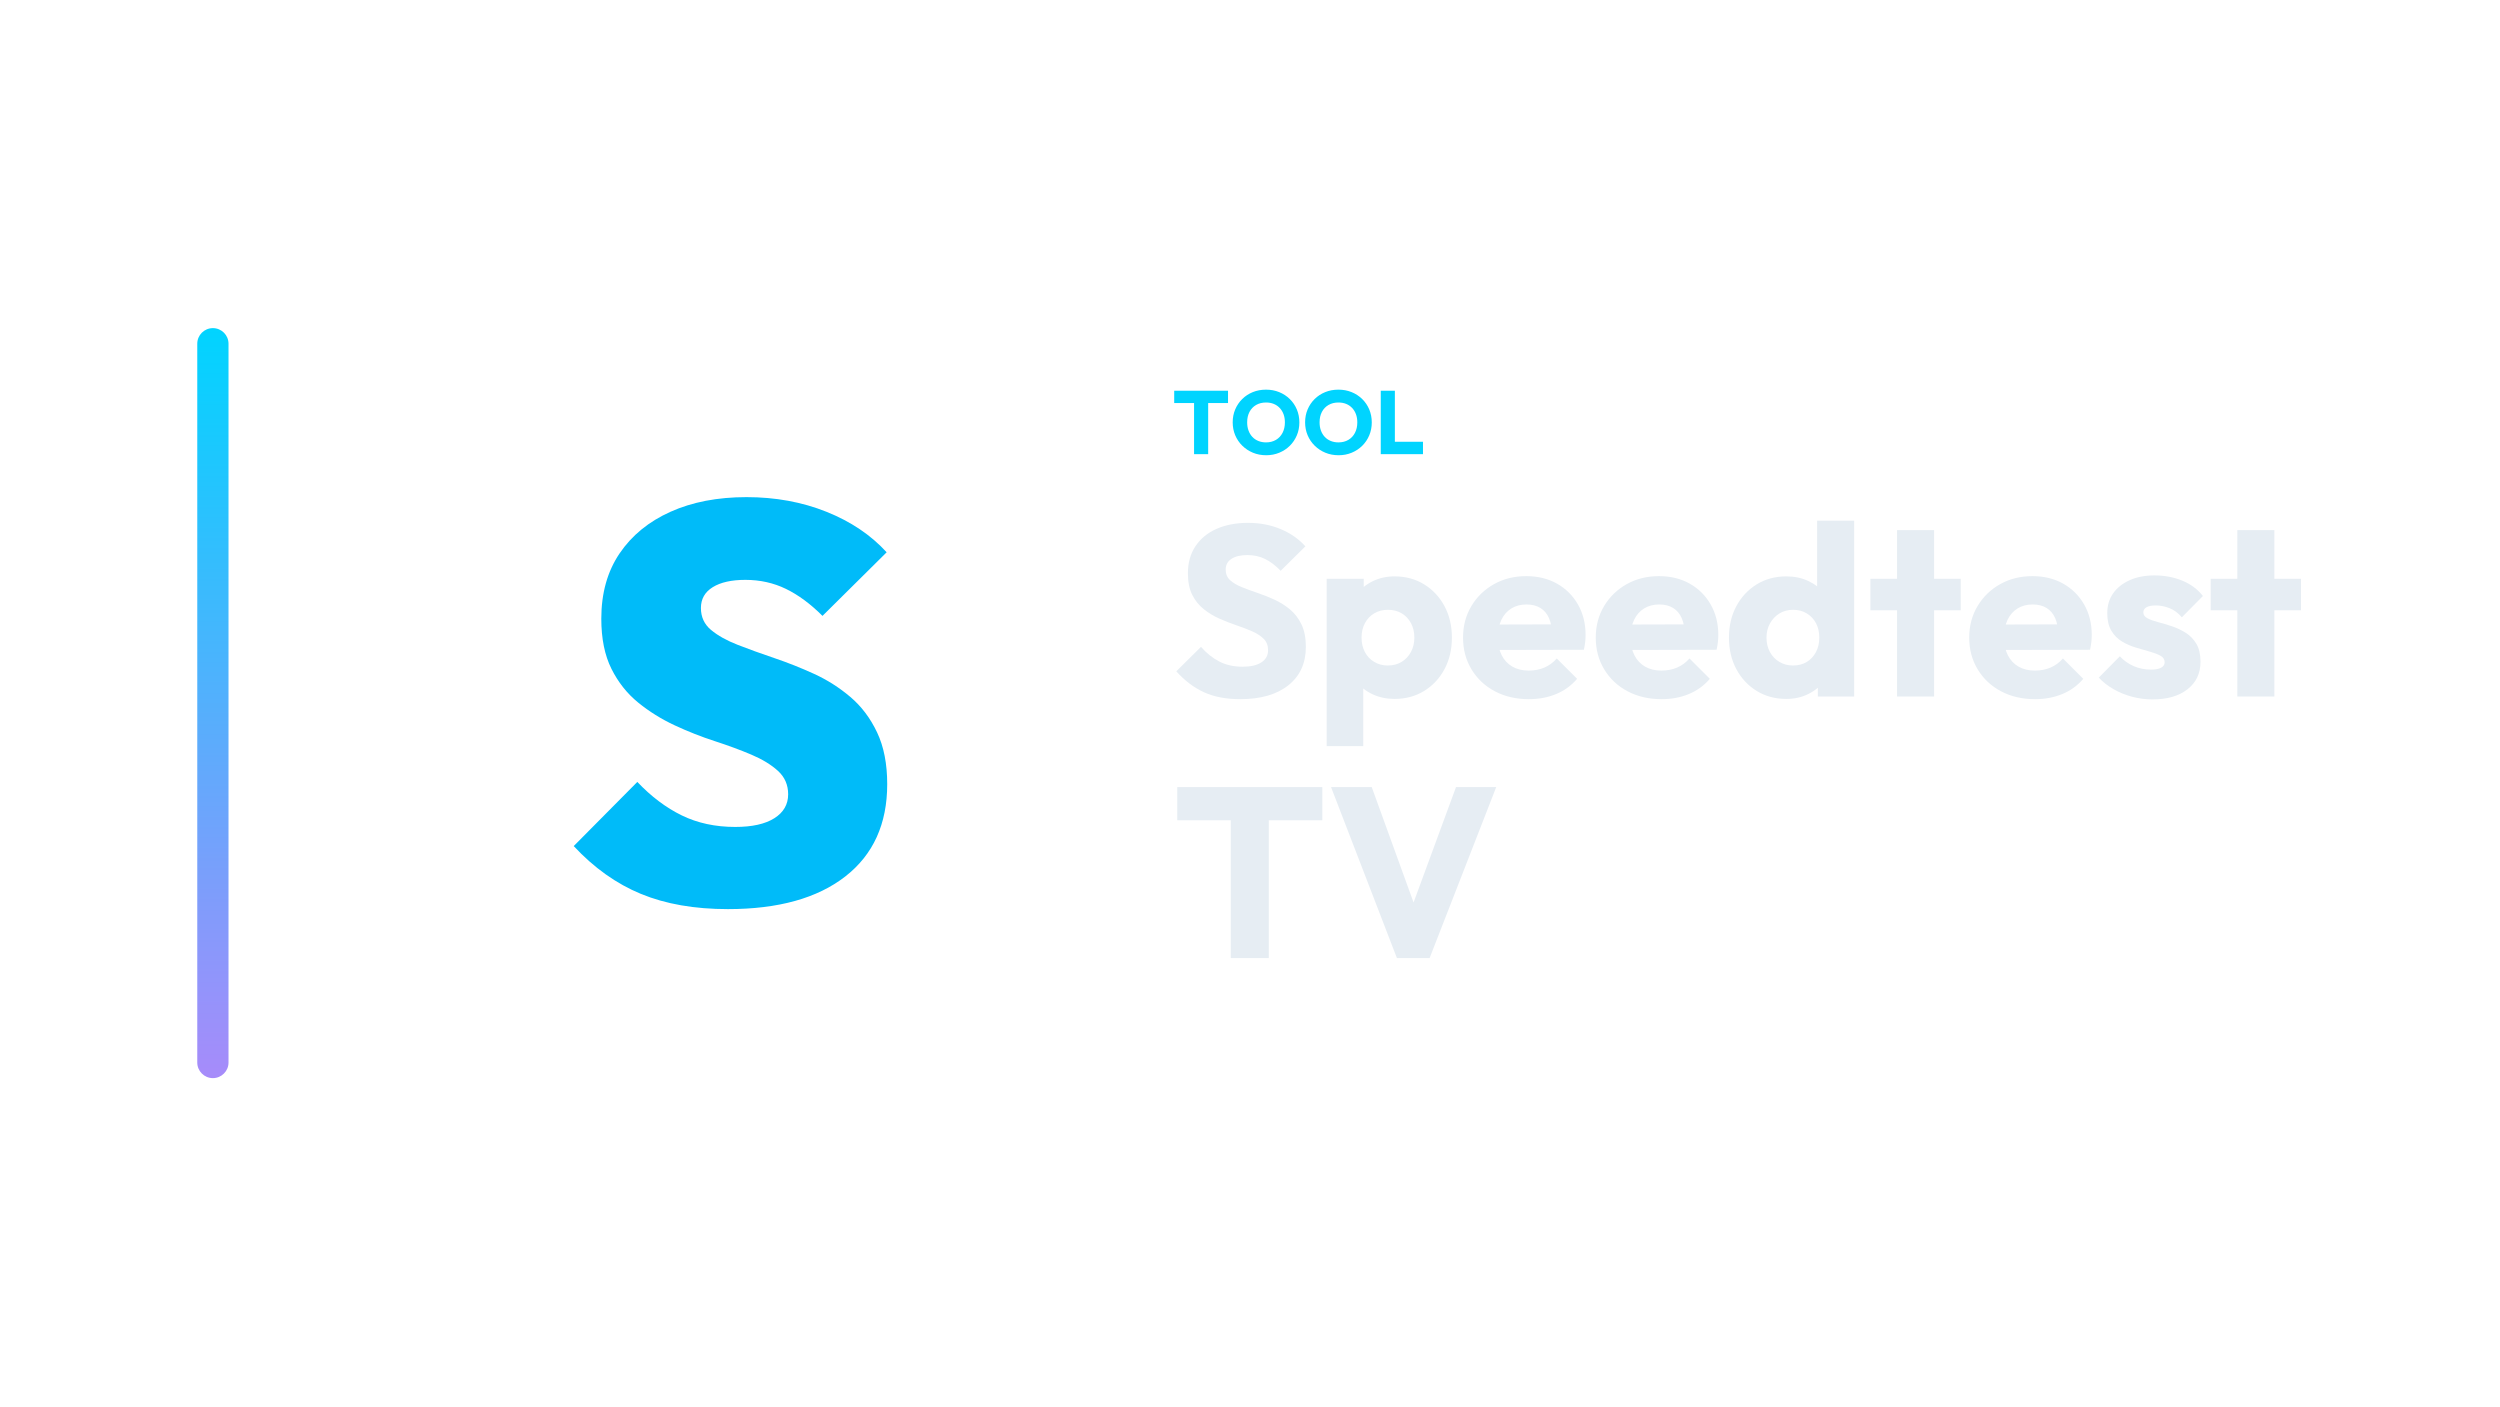
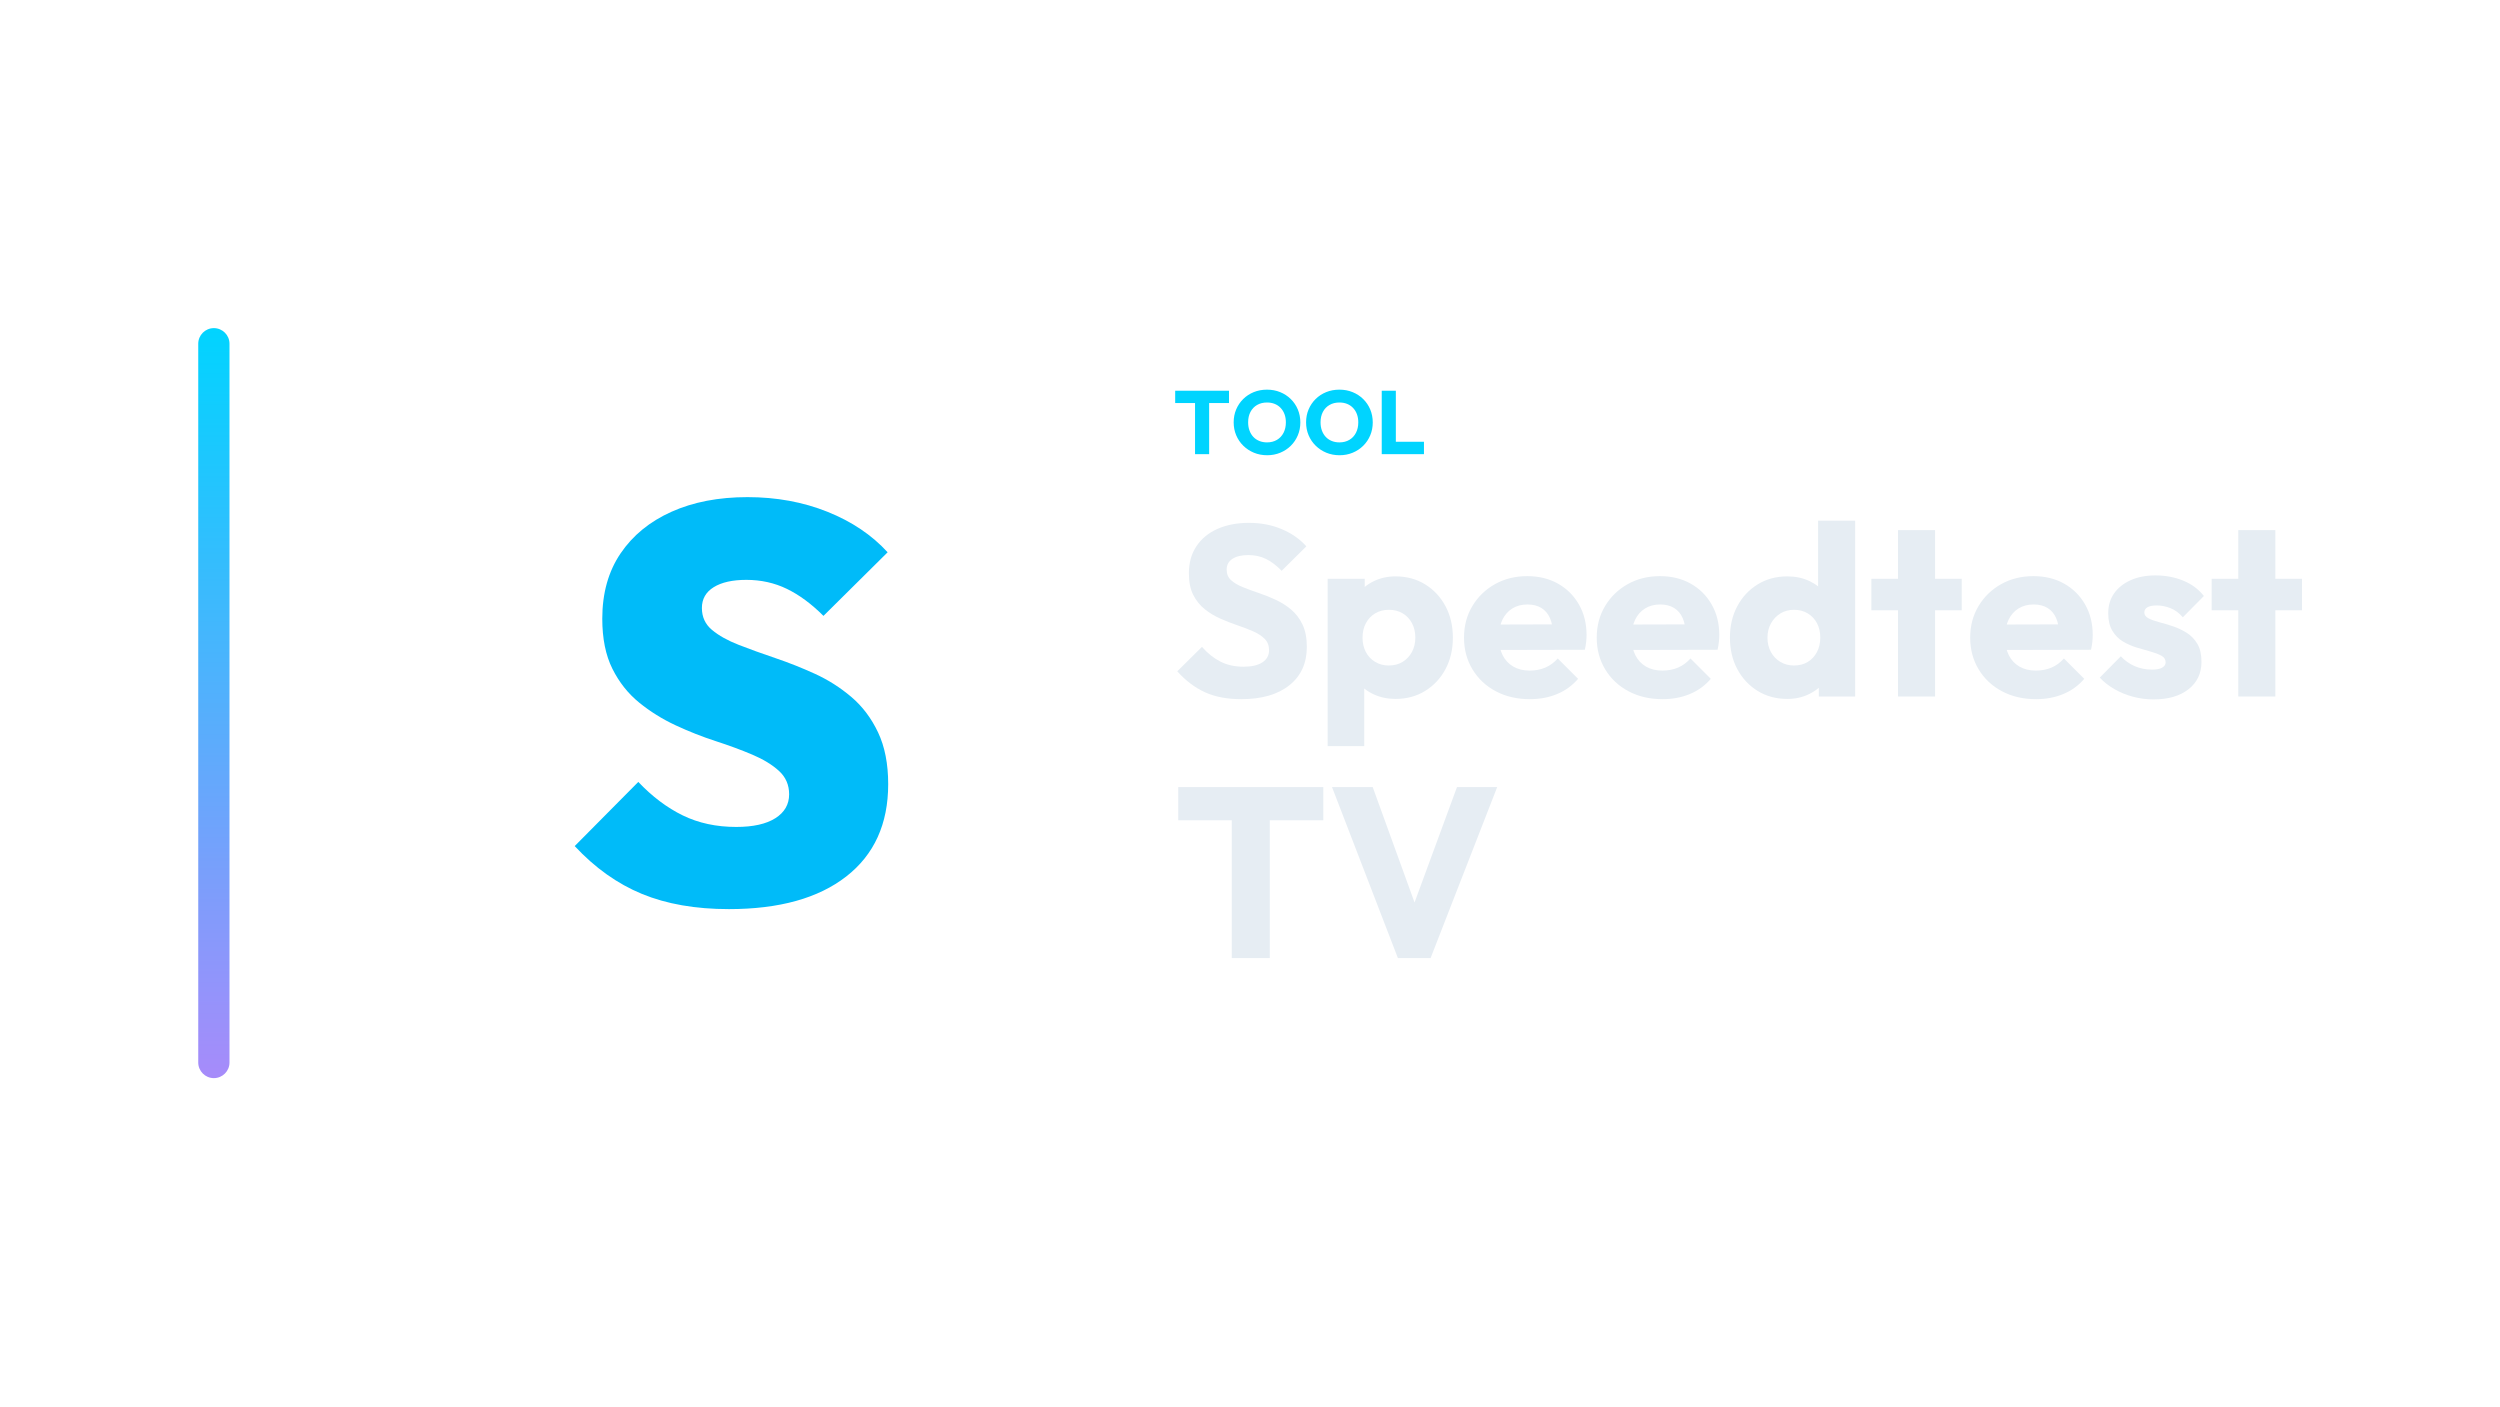
<svg xmlns="http://www.w3.org/2000/svg" width="1280" height="720" viewBox="0 0 1280 720">
-   <g transform="translate(31.0,0.0)">
+   <g transform="translate(31.5,0.0)">
    <defs>
      <linearGradient id="cbRail" x1="0" y1="0" x2="0" y2="1">
        <stop offset="0%" stop-color="#00d4ff" />
        <stop offset="100%" stop-color="#a78bfa" />
      </linearGradient>
    </defs>
    <rect x="70" y="168" width="16" height="384" rx="8.0" fill="url(#cbRail)" />
    <g transform="translate(163,180) scale(0.70312)">
      <path d="M254.156 406.0Q217.68 406.0 190.836 394.934Q163.992 383.869 141.861 360.098L188.172 313.377Q203.336 329.361 220.549 337.762Q237.762 346.164 259.484 346.164Q277.926 346.164 287.967 339.811Q298.008 333.459 298.008 322.393Q298.008 312.148 290.631 305.385Q283.254 298.623 271.164 293.5Q259.074 288.377 244.525 283.664Q229.975 278.951 215.426 272.189Q200.877 265.426 188.787 255.59Q176.697 245.754 169.32 231.0Q161.943 216.246 161.943 194.525Q161.943 166.656 175.262 146.984Q188.582 127.311 212.352 116.656Q236.123 106.0 267.68 106.0Q299.238 106.0 325.877 116.656Q352.516 127.311 369.73 146.164L323.008 192.475Q309.893 179.361 296.369 172.803Q282.844 166.246 266.861 166.246Q251.697 166.246 243.09 171.574Q234.484 176.902 234.484 186.738Q234.484 196.574 241.861 202.721Q249.238 208.869 261.328 213.582Q273.418 218.295 287.967 223.213Q302.516 228.131 316.861 234.689Q331.205 241.246 343.295 251.492Q355.385 261.738 362.762 277.311Q370.139 292.885 370.139 315.016Q370.139 358.459 339.607 382.23Q309.074 406.0 254.156 406.0Z" fill="#00BBF9" stroke="none" />
    </g>
    <path d="M580.36 232.53V200.514H587.582V232.53ZM570.194 206.356V200.054H597.748V206.356Z" fill="#00d4ff" stroke="none" />
    <path d="M617.298 233.082Q613.618 233.082 610.513 231.794Q607.408 230.506 605.062 228.206Q602.716 225.906 601.428 222.847Q600.14 219.788 600.14 216.246Q600.14 212.658 601.428 209.622Q602.716 206.586 605.016 204.309Q607.316 202.032 610.421 200.767Q613.526 199.502 617.206 199.502Q620.84 199.502 623.945 200.767Q627.05 202.032 629.373 204.309Q631.696 206.586 632.984 209.645Q634.272 212.704 634.272 216.292Q634.272 219.834 632.984 222.893Q631.696 225.952 629.396 228.229Q627.096 230.506 623.991 231.794Q620.886 233.082 617.298 233.082ZM617.206 226.504Q620.104 226.504 622.289 225.216Q624.474 223.928 625.67 221.605Q626.866 219.282 626.866 216.246Q626.866 213.946 626.176 212.083Q625.486 210.22 624.198 208.863Q622.91 207.506 621.139 206.793Q619.368 206.08 617.206 206.08Q614.308 206.08 612.123 207.345Q609.938 208.61 608.742 210.887Q607.546 213.164 607.546 216.246Q607.546 218.546 608.236 220.432Q608.926 222.318 610.191 223.675Q611.456 225.032 613.25 225.768Q615.044 226.504 617.206 226.504Z" fill="#00d4ff" stroke="none" />
    <path d="M654.374 233.082Q650.694 233.082 647.589 231.794Q644.484 230.506 642.138 228.206Q639.792 225.906 638.504 222.847Q637.216 219.788 637.216 216.246Q637.216 212.658 638.504 209.622Q639.792 206.586 642.092 204.309Q644.392 202.032 647.497 200.767Q650.602 199.502 654.282 199.502Q657.916 199.502 661.021 200.767Q664.126 202.032 666.449 204.309Q668.772 206.586 670.06 209.645Q671.348 212.704 671.348 216.292Q671.348 219.834 670.06 222.893Q668.772 225.952 666.472 228.229Q664.172 230.506 661.067 231.794Q657.962 233.082 654.374 233.082ZM654.282 226.504Q657.18 226.504 659.365 225.216Q661.55 223.928 662.746 221.605Q663.942 219.282 663.942 216.246Q663.942 213.946 663.252 212.083Q662.562 210.22 661.274 208.863Q659.986 207.506 658.215 206.793Q656.444 206.08 654.282 206.08Q651.384 206.08 649.199 207.345Q647.014 208.61 645.818 210.887Q644.622 213.164 644.622 216.246Q644.622 218.546 645.312 220.432Q646.002 222.318 647.267 223.675Q648.532 225.032 650.326 225.768Q652.12 226.504 654.282 226.504Z" fill="#00d4ff" stroke="none" />
    <path d="M675.948 232.53V200.054H683.17V232.53ZM681.514 232.53V226.182H697.568V232.53Z" fill="#00d4ff" stroke="none" />
    <path d="M603.994 357.974Q593.206 357.974 585.456 354.44Q577.706 350.906 571.258 343.714L583.906 331.19Q588.122 336.026 593.268 338.692Q598.414 341.358 605.234 341.358Q611.434 341.358 614.844 339.126Q618.254 336.894 618.254 332.926Q618.254 329.33 616.022 327.098Q613.79 324.866 610.132 323.254Q606.474 321.642 602.072 320.154Q597.67 318.666 593.33 316.744Q588.99 314.822 585.332 311.908Q581.674 308.994 579.442 304.592Q577.21 300.19 577.21 293.494Q577.21 285.434 581.116 279.606Q585.022 273.778 591.966 270.74Q598.91 267.702 607.962 267.702Q617.138 267.702 624.764 270.926Q632.39 274.15 637.35 279.73L624.702 292.254Q620.734 288.162 616.704 286.178Q612.674 284.194 607.59 284.194Q602.506 284.194 599.53 286.116Q596.554 288.038 596.554 291.634Q596.554 294.982 598.786 297.028Q601.018 299.074 604.676 300.562Q608.334 302.05 612.736 303.538Q617.138 305.026 621.478 307.01Q625.818 308.994 629.476 312.032Q633.134 315.07 635.366 319.72Q637.598 324.37 637.598 331.19Q637.598 343.714 628.67 350.844Q619.742 357.974 603.994 357.974Z" fill="#E6EDF3" stroke="none" />
    <path d="M682.982 357.85Q676.906 357.85 671.822 355.494Q666.738 353.138 663.514 348.984Q660.29 344.83 659.794 339.498V314.078Q660.29 308.746 663.514 304.406Q666.738 300.066 671.822 297.586Q676.906 295.106 682.982 295.106Q691.538 295.106 698.172 299.198Q704.806 303.29 708.588 310.358Q712.37 317.426 712.37 326.478Q712.37 335.53 708.588 342.598Q704.806 349.666 698.172 353.758Q691.538 357.85 682.982 357.85ZM648.262 382.03V296.346H667.234V311.846L664.134 326.478L666.986 341.11V382.03ZM679.51 340.738Q683.602 340.738 686.64 338.878Q689.678 337.018 691.414 333.794Q693.15 330.57 693.15 326.478Q693.15 322.262 691.414 319.038Q689.678 315.814 686.64 314.016Q683.602 312.218 679.634 312.218Q675.666 312.218 672.628 314.016Q669.59 315.814 667.854 319.038Q666.118 322.262 666.118 326.478Q666.118 330.57 667.792 333.794Q669.466 337.018 672.566 338.878Q675.666 340.738 679.51 340.738Z" fill="#E6EDF3" stroke="none" />
    <path d="M751.802 357.974Q742.006 357.974 734.38 353.944Q726.754 349.914 722.414 342.722Q718.074 335.53 718.074 326.478Q718.074 317.426 722.352 310.296Q726.63 303.166 733.946 299.074Q741.262 294.982 750.438 294.982Q759.366 294.982 766.186 298.826Q773.006 302.67 776.912 309.49Q780.818 316.31 780.818 325.114Q780.818 326.726 780.632 328.524Q780.446 330.322 779.95 332.678L727.994 332.802V319.782L771.89 319.658L763.706 325.114Q763.582 319.906 762.094 316.496Q760.606 313.086 757.692 311.288Q754.778 309.49 750.562 309.49Q746.098 309.49 742.812 311.536Q739.526 313.582 737.728 317.302Q735.93 321.022 735.93 326.354Q735.93 331.686 737.852 335.468Q739.774 339.25 743.308 341.296Q746.842 343.342 751.678 343.342Q756.142 343.342 759.738 341.792Q763.334 340.242 766.062 337.142L776.478 347.558Q772.014 352.766 765.69 355.37Q759.366 357.974 751.802 357.974Z" fill="#E6EDF3" stroke="none" />
    <path d="M819.754 357.974Q809.958 357.974 802.332 353.944Q794.706 349.914 790.366 342.722Q786.026 335.53 786.026 326.478Q786.026 317.426 790.304 310.296Q794.582 303.166 801.898 299.074Q809.214 294.982 818.39 294.982Q827.318 294.982 834.138 298.826Q840.958 302.67 844.864 309.49Q848.77 316.31 848.77 325.114Q848.77 326.726 848.584 328.524Q848.398 330.322 847.902 332.678L795.946 332.802V319.782L839.842 319.658L831.658 325.114Q831.534 319.906 830.046 316.496Q828.558 313.086 825.644 311.288Q822.73 309.49 818.514 309.49Q814.05 309.49 810.764 311.536Q807.478 313.582 805.68 317.302Q803.882 321.022 803.882 326.354Q803.882 331.686 805.804 335.468Q807.726 339.25 811.26 341.296Q814.794 343.342 819.63 343.342Q824.094 343.342 827.69 341.792Q831.286 340.242 834.014 337.142L844.43 347.558Q839.966 352.766 833.642 355.37Q827.318 357.974 819.754 357.974Z" fill="#E6EDF3" stroke="none" />
    <path d="M883.614 357.85Q875.058 357.85 868.424 353.758Q861.79 349.666 858.008 342.598Q854.226 335.53 854.226 326.478Q854.226 317.426 858.008 310.358Q861.79 303.29 868.424 299.198Q875.058 295.106 883.614 295.106Q889.814 295.106 894.836 297.462Q899.858 299.818 903.144 303.972Q906.43 308.126 906.802 313.458V338.878Q906.43 344.21 903.206 348.488Q899.982 352.766 894.898 355.308Q889.814 357.85 883.614 357.85ZM886.962 340.738Q891.054 340.738 894.03 338.94Q897.006 337.142 898.742 333.918Q900.478 330.694 900.478 326.478Q900.478 322.262 898.804 319.1Q897.13 315.938 894.092 314.078Q891.054 312.218 887.086 312.218Q883.118 312.218 880.08 314.078Q877.042 315.938 875.244 319.162Q873.446 322.386 873.446 326.478Q873.446 330.57 875.182 333.794Q876.918 337.018 880.018 338.878Q883.118 340.738 886.962 340.738ZM918.334 356.61H899.734V340.366L902.586 325.734L899.362 311.102V266.586H918.334Z" fill="#E6EDF3" stroke="none" />
    <path d="M940.282 356.61V271.422H959.254V356.61ZM926.642 312.466V296.346H972.894V312.466Z" fill="#E6EDF3" stroke="none" />
    <path d="M1010.962 357.974Q1001.166 357.974 993.54 353.944Q985.914 349.914 981.574 342.722Q977.234 335.53 977.234 326.478Q977.234 317.426 981.512 310.296Q985.79 303.166 993.106 299.074Q1000.422 294.982 1009.598 294.982Q1018.526 294.982 1025.346 298.826Q1032.166 302.67 1036.072 309.49Q1039.978 316.31 1039.978 325.114Q1039.978 326.726 1039.792 328.524Q1039.606 330.322 1039.11 332.678L987.154 332.802V319.782L1031.05 319.658L1022.866 325.114Q1022.742 319.906 1021.254 316.496Q1019.766 313.086 1016.852 311.288Q1013.938 309.49 1009.722 309.49Q1005.258 309.49 1001.972 311.536Q998.686 313.582 996.888 317.302Q995.09 321.022 995.09 326.354Q995.09 331.686 997.012 335.468Q998.934 339.25 1002.468 341.296Q1006.002 343.342 1010.838 343.342Q1015.302 343.342 1018.898 341.792Q1022.494 340.242 1025.222 337.142L1035.638 347.558Q1031.174 352.766 1024.85 355.37Q1018.526 357.974 1010.962 357.974Z" fill="#E6EDF3" stroke="none" />
    <path d="M1071.102 358.098Q1065.77 358.098 1060.624 356.734Q1055.478 355.37 1051.076 352.828Q1046.674 350.286 1043.574 346.938L1054.362 336.026Q1057.338 339.25 1061.43 341.048Q1065.522 342.846 1070.358 342.846Q1073.706 342.846 1075.504 341.854Q1077.302 340.862 1077.302 339.126Q1077.302 336.894 1075.132 335.716Q1072.962 334.538 1069.614 333.608Q1066.266 332.678 1062.546 331.562Q1058.826 330.446 1055.478 328.462Q1052.13 326.478 1050.022 322.944Q1047.914 319.41 1047.914 313.954Q1047.914 308.126 1050.89 303.848Q1053.866 299.57 1059.322 297.09Q1064.778 294.61 1072.094 294.61Q1079.782 294.61 1086.292 297.276Q1092.802 299.942 1096.894 305.15L1086.106 316.062Q1083.254 312.714 1079.72 311.35Q1076.186 309.986 1072.838 309.986Q1069.614 309.986 1068.002 310.916Q1066.39 311.846 1066.39 313.582Q1066.39 315.442 1068.498 316.558Q1070.606 317.674 1073.954 318.542Q1077.302 319.41 1081.022 320.65Q1084.742 321.89 1088.09 323.998Q1091.438 326.106 1093.546 329.64Q1095.654 333.174 1095.654 338.878Q1095.654 347.682 1089.02 352.89Q1082.386 358.098 1071.102 358.098Z" fill="#E6EDF3" stroke="none" />
    <path d="M1114.502 356.61V271.422H1133.474V356.61ZM1100.862 312.466V296.346H1147.114V312.466Z" fill="#E6EDF3" stroke="none" />
    <path d="M599.158 490.53V404.226H618.626V490.53ZM571.754 419.974V402.986H646.03V419.974Z" fill="#E6EDF3" stroke="none" />
    <path d="M684.222 490.53 650.494 402.986H671.326L696.994 473.79H688.438L714.478 402.986H735.062L700.962 490.53Z" fill="#E6EDF3" stroke="none" />
  </g>
</svg>
